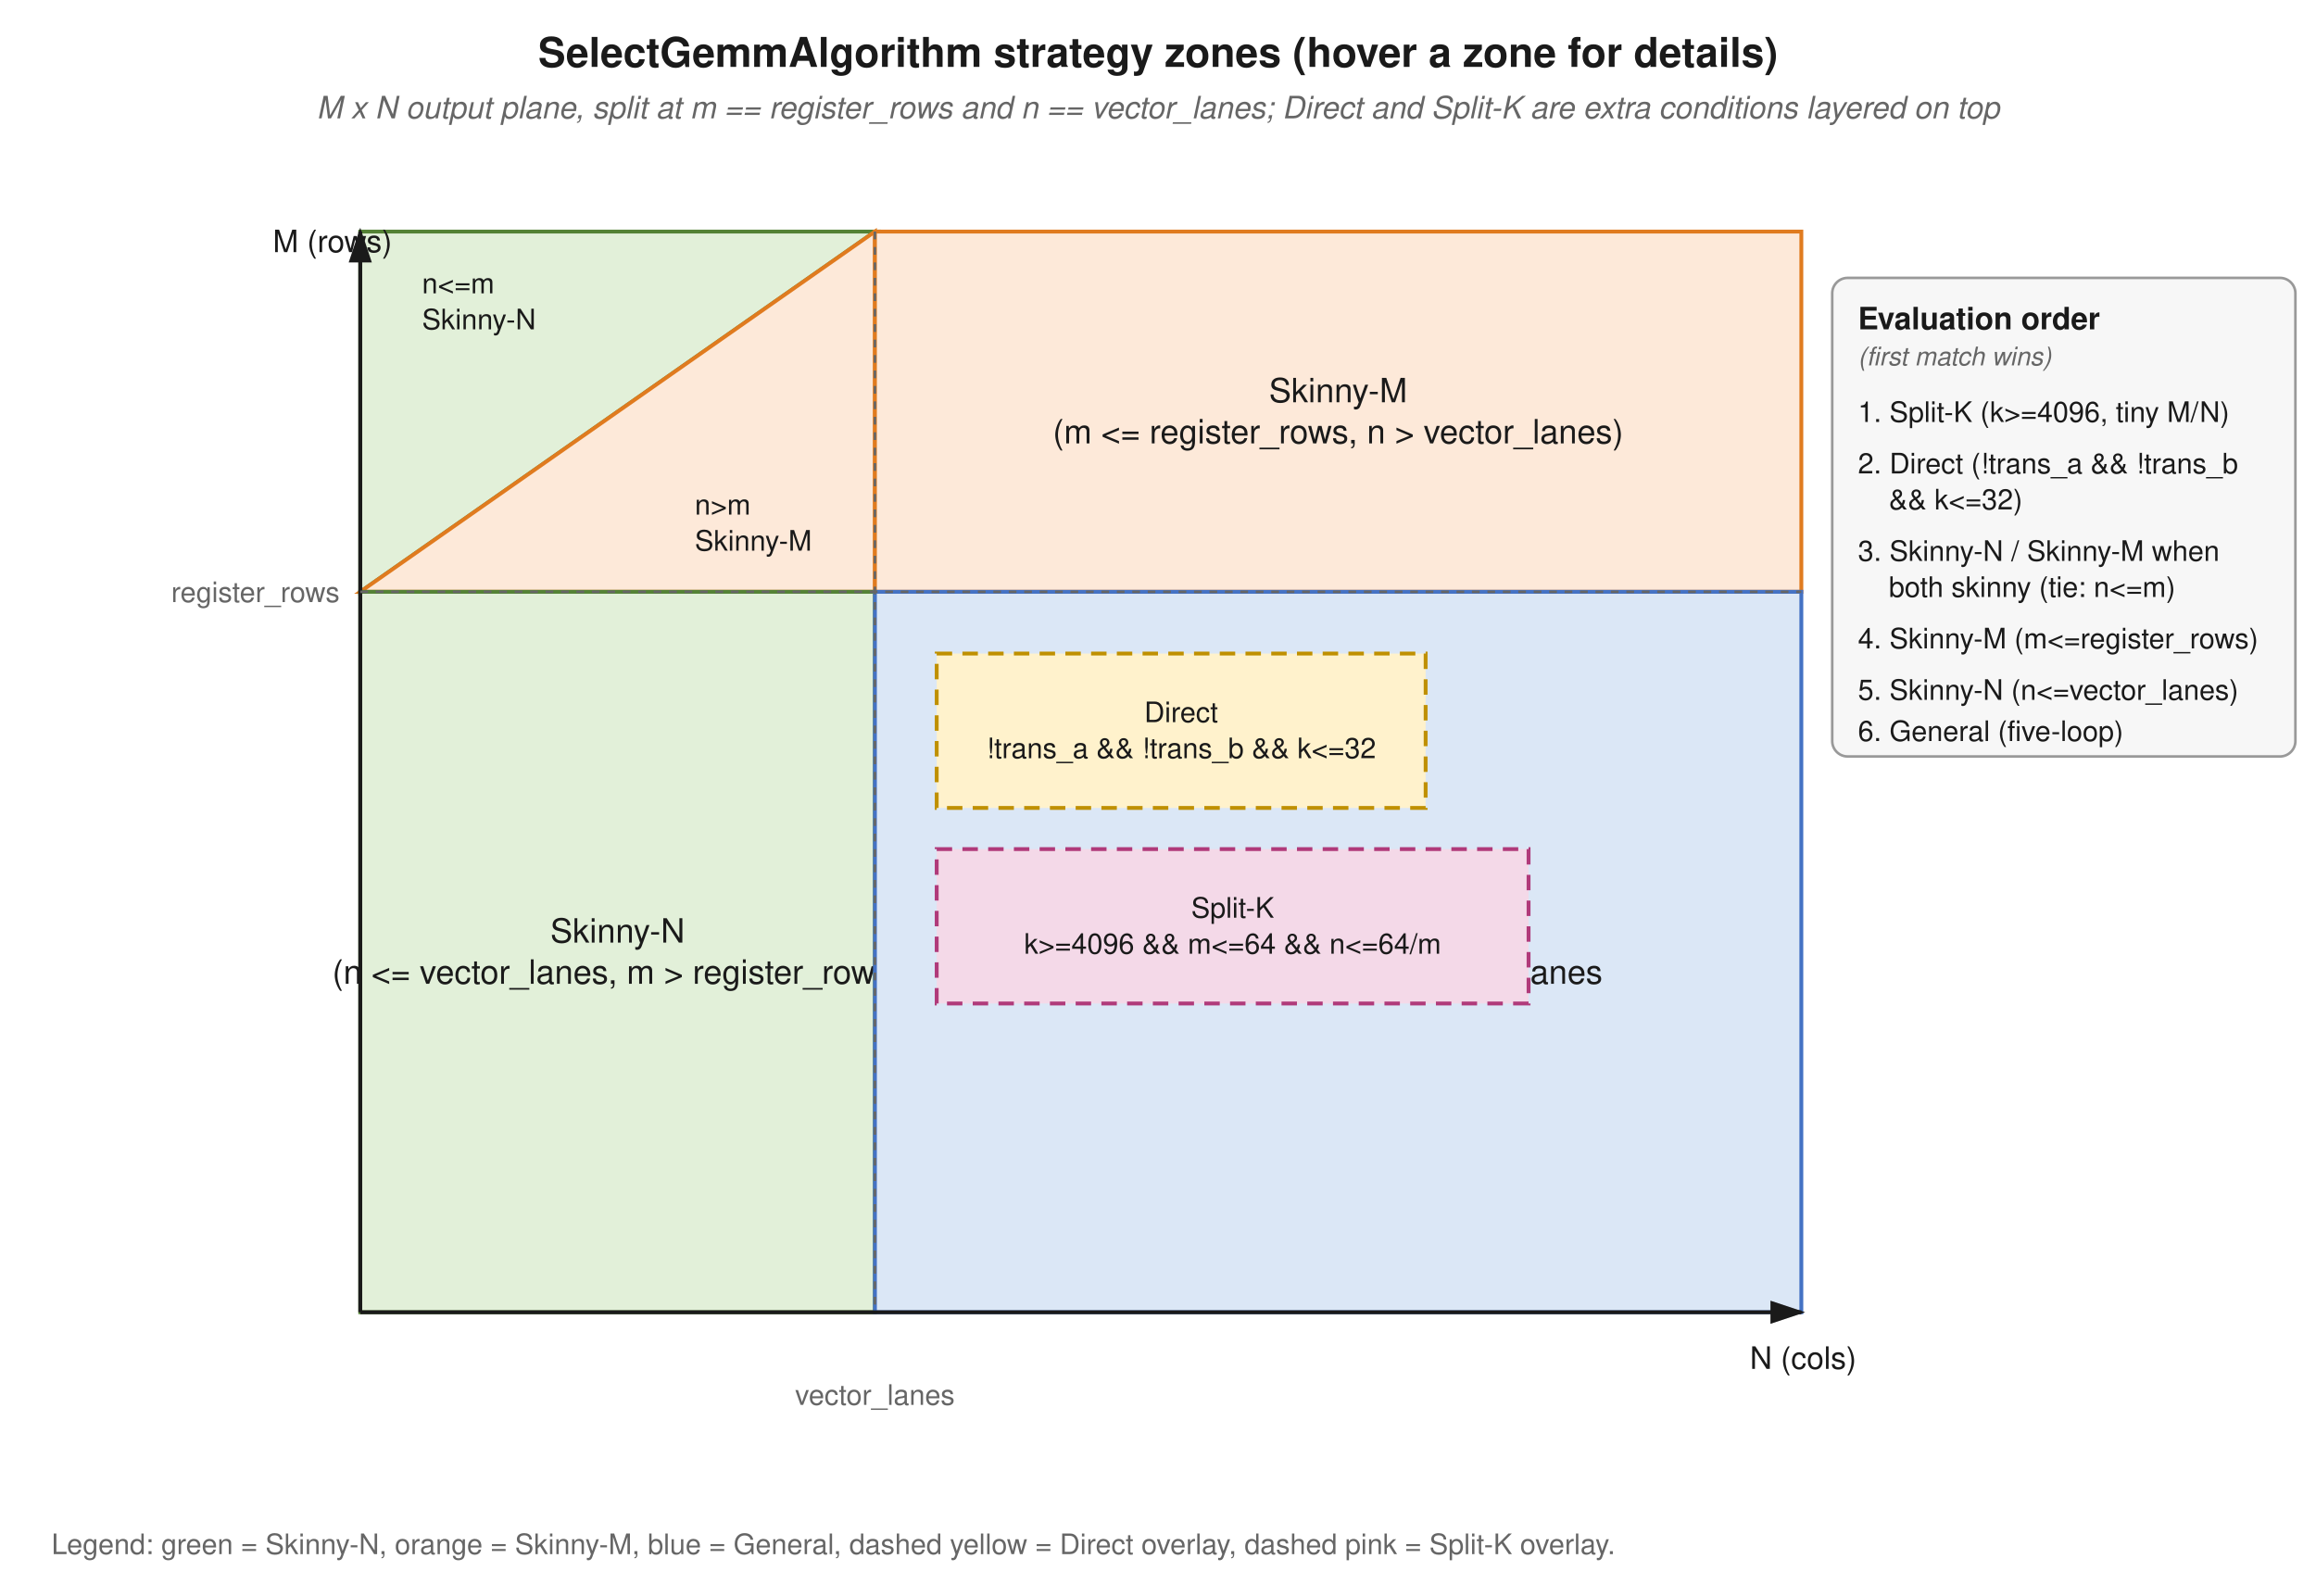
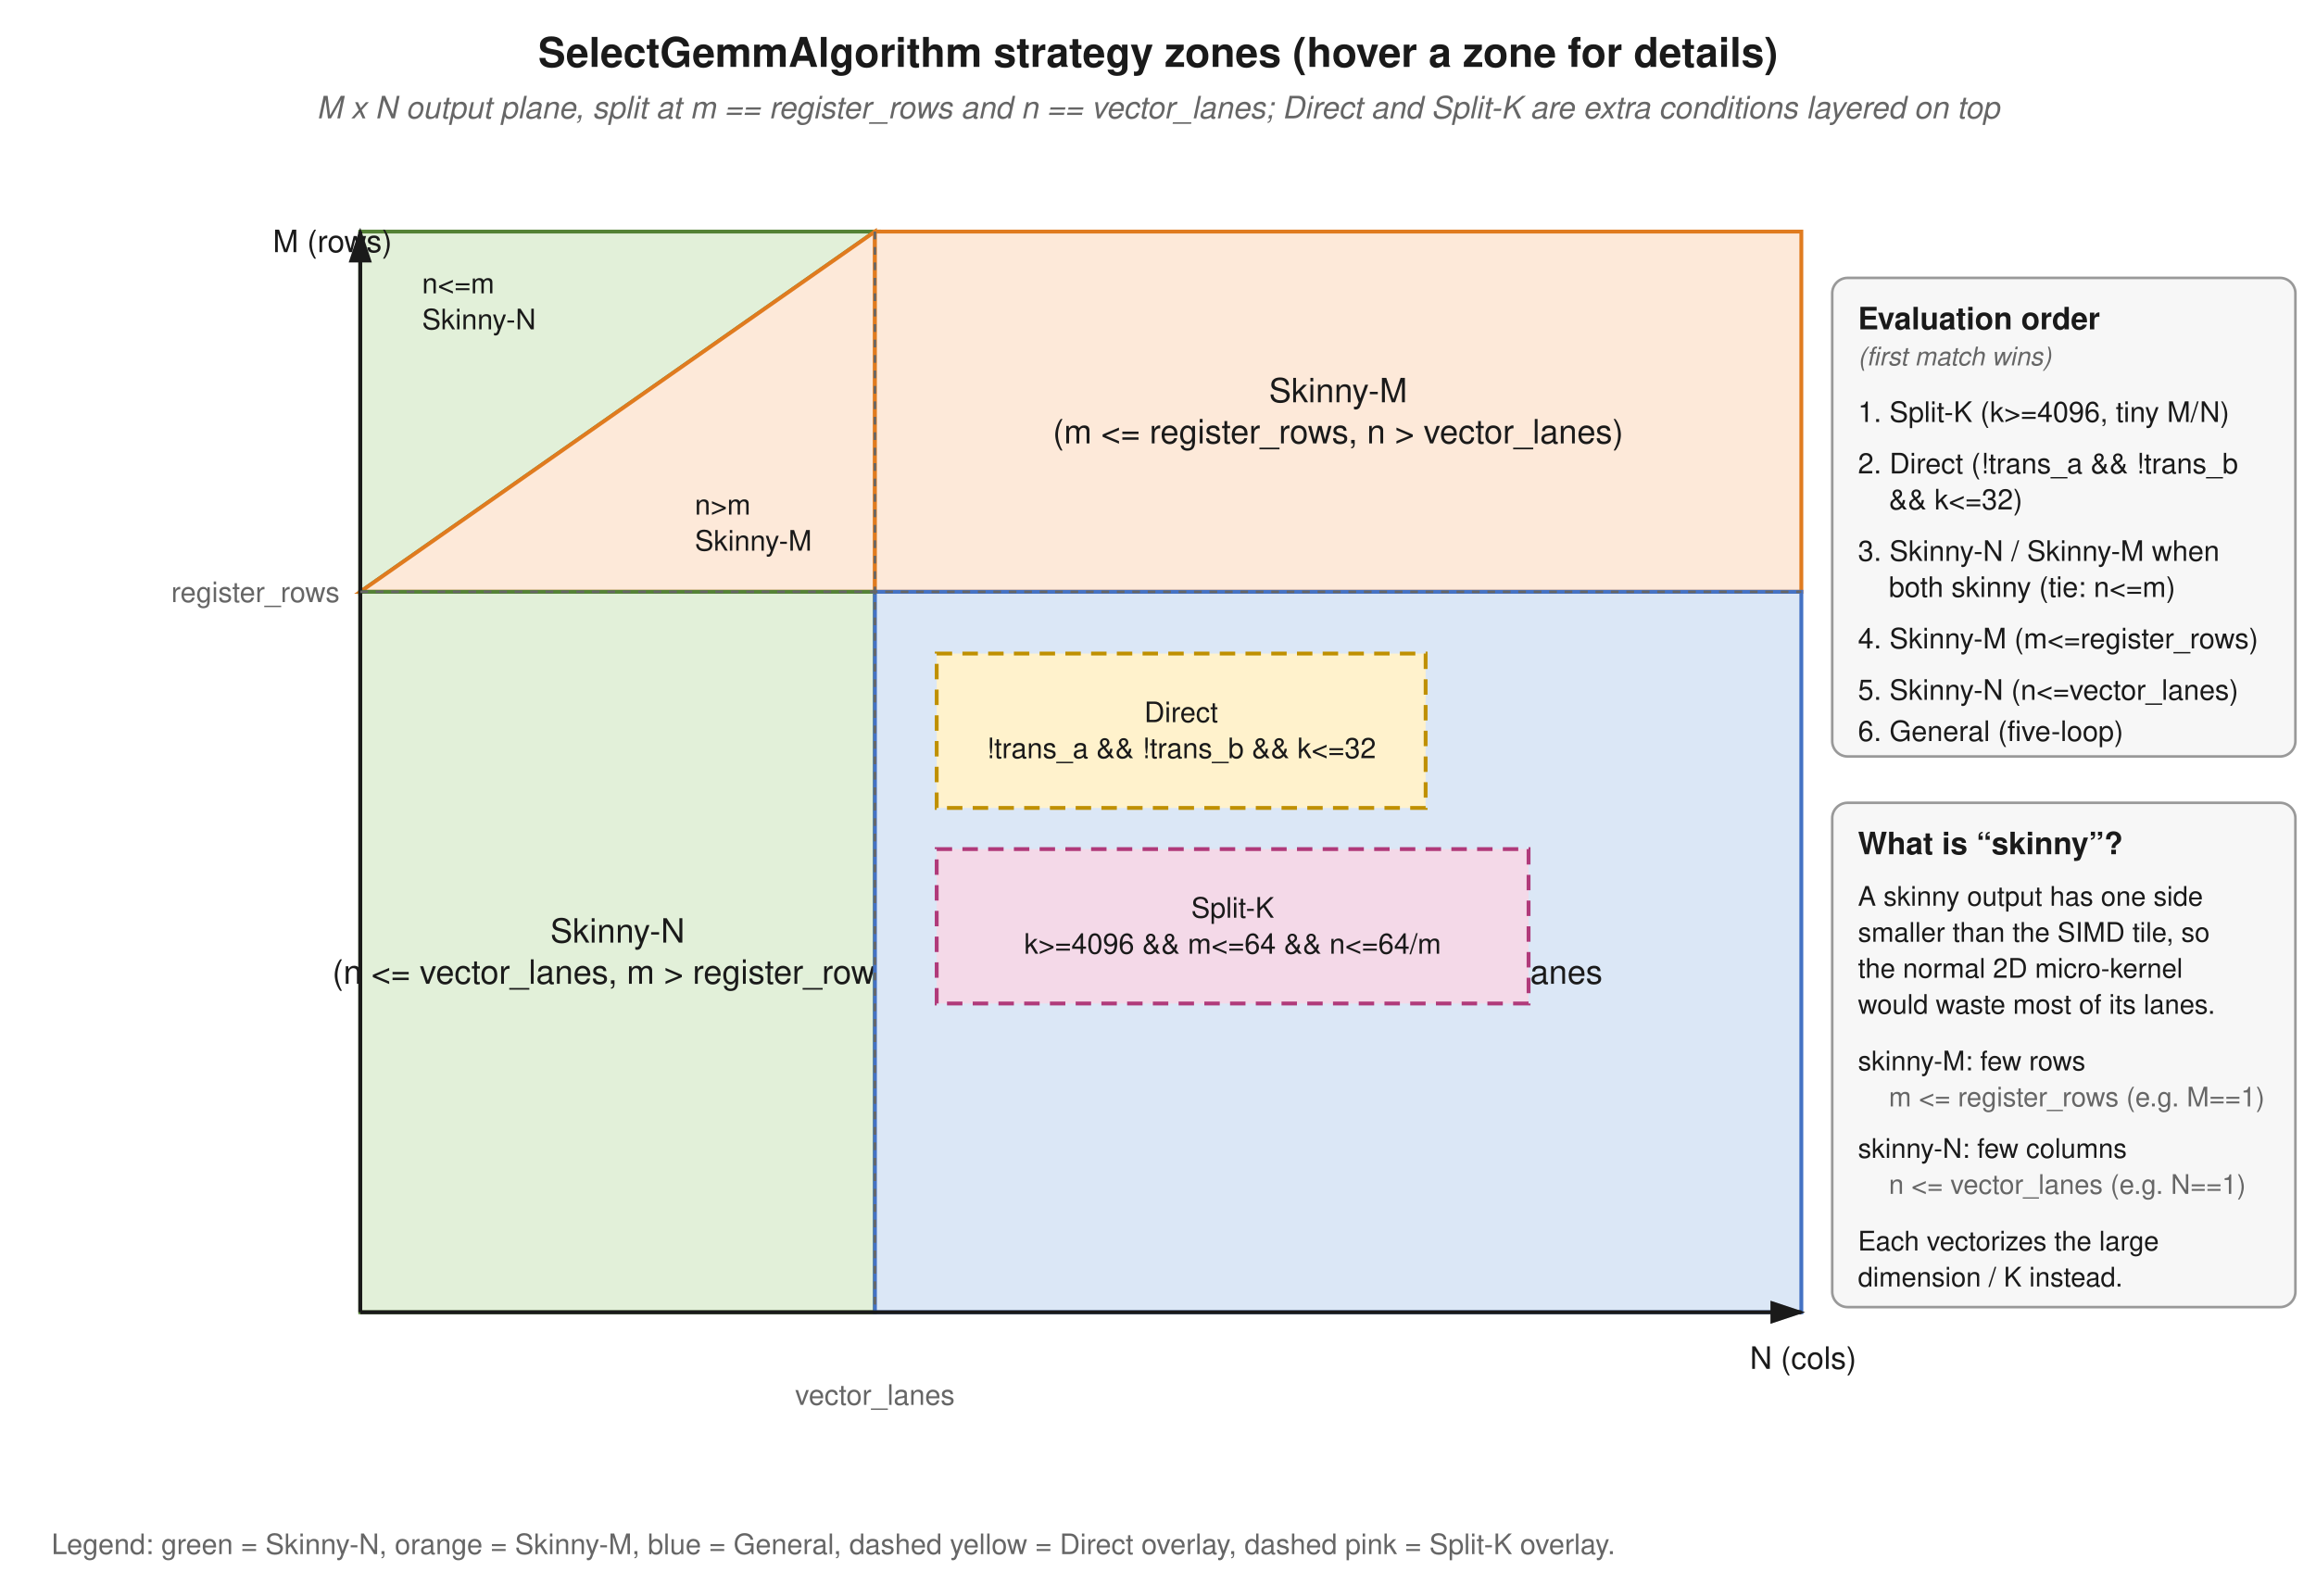
<svg xmlns="http://www.w3.org/2000/svg" viewBox="0 0 900 620" font-family="Helvetica, Arial, sans-serif" role="img" aria-labelledby="gemm-strategy-zones-title">
  <defs>
    <marker id="axis-arrow" markerWidth="10" markerHeight="10" refX="8" refY="3" orient="auto" markerUnits="strokeWidth">
      <path d="M0,0 L0,6 L9,3 z" fill="#1a1a1a" />
    </marker>
  </defs>
  <text x="450.0" y="26" text-anchor="middle" font-size="16" font-weight="bold" fill="#1a1a1a">SelectGemmAlgorithm strategy zones (hover a zone for details)</text>
  <text x="450.0" y="46" text-anchor="middle" font-size="12" font-style="italic" fill="#666666">M x N output plane, split at m == register_rows and n == vector_lanes; Direct and Split-K are extra conditions layered on top</text>
  <g id="zone-both-skinny-n">
    <polygon points="140,90 340,90 140,230" fill="#e2f0d9" stroke="#548235" stroke-width="1.5" />
  </g>
  <g id="zone-both-skinny-m">
    <polygon points="340,90 340,230 140,230" fill="#fde9d9" stroke="#e07b1f" stroke-width="1.5" />
  </g>
  <text x="164" y="114" font-size="11" fill="#1a1a1a">n&lt;=m</text>
  <text x="164" y="128" font-size="11" fill="#1a1a1a">Skinny-N</text>
  <text x="270" y="200" font-size="11" fill="#1a1a1a">n&gt;m</text>
  <text x="270" y="214" font-size="11" fill="#1a1a1a">Skinny-M</text>
  <g class="zone" id="zone-skinny-m">
    <rect x="340" y="90" width="360" height="140" fill="#fde9d9" stroke="#e07b1f" stroke-width="1.5" />
    <text x="520.0" y="156.333" text-anchor="middle" font-size="13" fill="#1a1a1a">Skinny-M</text>
    <text x="520.0" y="172.333" text-anchor="middle" font-size="13" fill="#1a1a1a">(m &lt;= register_rows, n &gt; vector_lanes)</text>
  </g>
  <g class="zone" id="zone-skinny-n">
    <rect x="140" y="230" width="200" height="280" fill="#e2f0d9" stroke="#548235" stroke-width="1.5" />
    <text x="240.0" y="366.333" text-anchor="middle" font-size="13" fill="#1a1a1a">Skinny-N</text>
    <text x="240.0" y="382.333" text-anchor="middle" font-size="13" fill="#1a1a1a">(n &lt;= vector_lanes, m &gt; register_rows)</text>
  </g>
  <g class="zone" id="zone-general">
    <rect x="340" y="230" width="360" height="280" fill="#dbe7f6" stroke="#4472c4" stroke-width="1.5" />
    <text x="520.0" y="366.333" text-anchor="middle" font-size="13" fill="#1a1a1a">General (five-loop)</text>
    <text x="520.0" y="382.333" text-anchor="middle" font-size="13" fill="#1a1a1a">m &gt; register_rows, n &gt; vector_lanes</text>
  </g>
  <g class="zone" id="zone-direct">
    <rect x="364" y="254" width="190" height="60" fill="#fff2cc" stroke="#bf9000" stroke-width="1.5" stroke-dasharray="6,4" />
    <text x="459.0" y="280.667" text-anchor="middle" font-size="11" fill="#1a1a1a">Direct</text>
    <text x="459.0" y="294.667" text-anchor="middle" font-size="11" fill="#1a1a1a">!trans_a &amp;&amp; !trans_b &amp;&amp; k&lt;=32</text>
  </g>
  <g class="zone" id="zone-split-k">
    <rect x="364" y="330" width="230" height="60" fill="#f4d9e8" stroke="#b03a7a" stroke-width="1.5" stroke-dasharray="6,4" />
    <text x="479.0" y="356.667" text-anchor="middle" font-size="11" fill="#1a1a1a">Split-K</text>
    <text x="479.0" y="370.667" text-anchor="middle" font-size="11" fill="#1a1a1a">k&gt;=4096 &amp;&amp; m&lt;=64 &amp;&amp; n&lt;=64/m</text>
  </g>
  <line x1="140" y1="510" x2="140" y2="90" stroke="#1a1a1a" stroke-width="1.5" marker-end="url(#axis-arrow)" />
  <line x1="140" y1="510" x2="700" y2="510" stroke="#1a1a1a" stroke-width="1.5" marker-end="url(#axis-arrow)" />
  <text x="106" y="98" font-size="12" fill="#1a1a1a">M (rows)</text>
  <text x="680" y="532" font-size="12" fill="#1a1a1a">N (cols)</text>
  <text x="132" y="234" text-anchor="end" font-size="11" fill="#666666">register_rows</text>
  <text x="340" y="546" text-anchor="middle" font-size="11" fill="#666666">vector_lanes</text>
  <line x1="340" y1="90" x2="340" y2="510" stroke="#666666" stroke-width="1" stroke-dasharray="3,3" />
  <line x1="140" y1="230" x2="700" y2="230" stroke="#666666" stroke-width="1" stroke-dasharray="3,3" />
  <text x="20" y="604" font-size="11" fill="#666666">Legend: green = Skinny-N, orange = Skinny-M, blue = General, dashed yellow = Direct overlay, dashed pink = Split-K overlay.</text>
  <g id="eval-order">
    <rect x="712" y="108" width="180" height="186" rx="6" ry="6" fill="#f7f7f7" stroke="#999999" stroke-width="1" />
    <text x="722" y="128" font-size="12" font-weight="bold" fill="#1a1a1a">Evaluation order</text>
    <text x="722" y="142" font-size="10" font-style="italic" fill="#666666">(first match wins)</text>
    <text x="722" y="164" font-size="11" fill="#1a1a1a">1. Split-K (k&gt;=4096, tiny M/N)</text>
    <text x="722" y="184" font-size="11" fill="#1a1a1a">2. Direct (!trans_a &amp;&amp; !trans_b</text>
    <text x="734" y="198" font-size="11" fill="#1a1a1a">&amp;&amp; k&lt;=32)</text>
    <text x="722" y="218" font-size="11" fill="#1a1a1a">3. Skinny-N / Skinny-M when</text>
    <text x="734" y="232" font-size="11" fill="#1a1a1a">both skinny (tie: n&lt;=m)</text>
    <text x="722" y="252" font-size="11" fill="#1a1a1a">4. Skinny-M (m&lt;=register_rows)</text>
    <text x="722" y="272" font-size="11" fill="#1a1a1a">5. Skinny-N (n&lt;=vector_lanes)</text>
    <text x="722" y="288" font-size="11" fill="#1a1a1a">6. General (five-loop)</text>
  </g>
+   <g id="skinny-note">
+     <rect x="712" y="312" width="180" height="196" rx="6" ry="6" fill="#f7f7f7" stroke="#999999" stroke-width="1" />
+     <text x="722" y="332" font-size="12" font-weight="bold" fill="#1a1a1a">What is “skinny”?</text>
+     <text x="722" y="352" font-size="10.5" fill="#1a1a1a">A skinny output has one side</text>
+     <text x="722" y="366" font-size="10.5" fill="#1a1a1a">smaller than the SIMD tile, so</text>
+     <text x="722" y="380" font-size="10.5" fill="#1a1a1a">the normal 2D micro-kernel</text>
+     <text x="722" y="394" font-size="10.5" fill="#1a1a1a">would waste most of its lanes.</text>
+     <text x="722" y="416" font-size="10.5" fill="#1a1a1a">skinny-M: few rows</text>
+     <text x="734" y="430" font-size="10.5" fill="#666666">m &lt;= register_rows (e.g. M==1)</text>
+     <text x="722" y="450" font-size="10.5" fill="#1a1a1a">skinny-N: few columns</text>
+     <text x="734" y="464" font-size="10.5" fill="#666666">n &lt;= vector_lanes (e.g. N==1)</text>
+     <text x="722" y="486" font-size="10.5" fill="#1a1a1a">Each vectorizes the large</text>
+     <text x="722" y="500" font-size="10.5" fill="#1a1a1a">dimension / K instead.</text>
+   </g>
</svg>
